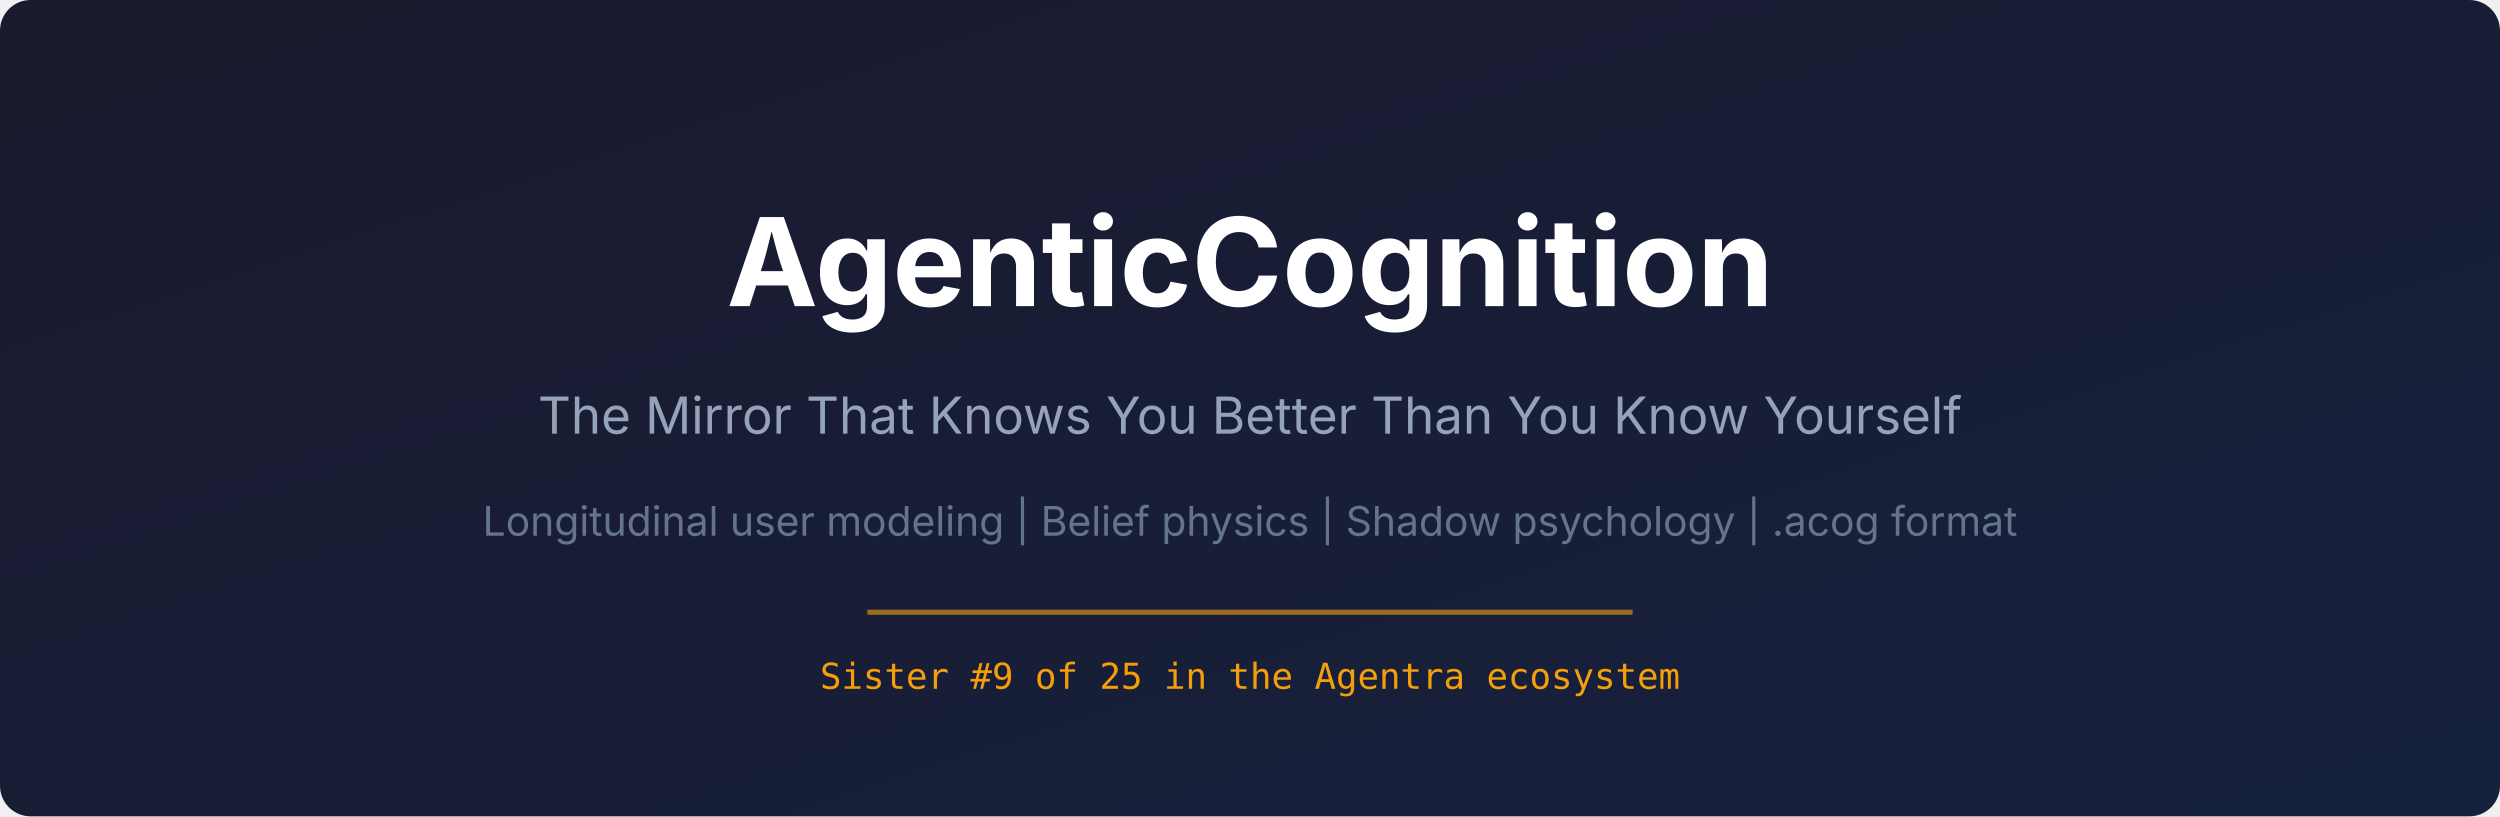
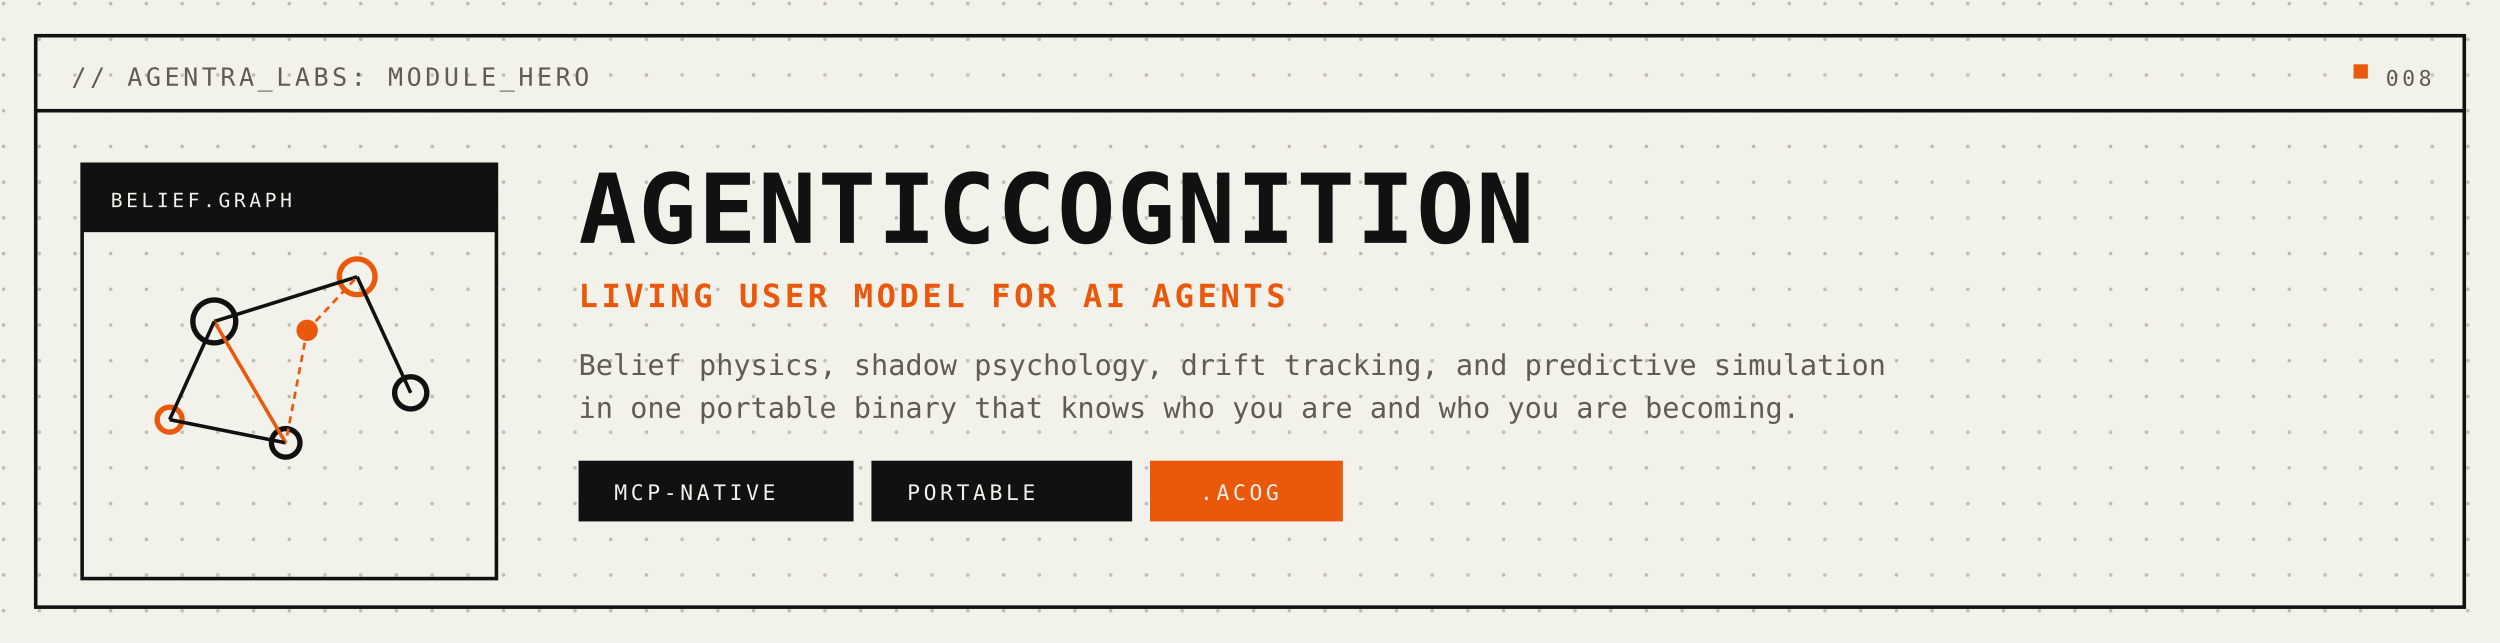
- <svg xmlns="http://www.w3.org/2000/svg" width="980" height="320" viewBox="0 0 980 320">
+ <svg xmlns="http://www.w3.org/2000/svg" viewBox="0 0 1400 360" role="img" aria-label="AgenticCognition GitHub hero pane">
  <defs>
-     <linearGradient id="bg" x1="0%" y1="0%" x2="100%" y2="100%">
-       <stop offset="0%" style="stop-color:#1a1a2e;stop-opacity:1" />
-       <stop offset="100%" style="stop-color:#16213e;stop-opacity:1" />
-     </linearGradient>
+     <pattern id="grid" width="20" height="20" patternUnits="userSpaceOnUse">
+       <circle cx="2" cy="2" r="1" fill="#b8b6ae" />
+     </pattern>
  </defs>
-   <rect width="980" height="320" fill="url(#bg)" rx="12" />
-   <text x="490" y="120" font-family="system-ui, -apple-system, sans-serif" font-size="48" font-weight="700" fill="#ffffff" text-anchor="middle">AgenticCognition</text>
-   <text x="490" y="170" font-family="system-ui, -apple-system, sans-serif" font-size="20" fill="#94a3b8" text-anchor="middle">The Mirror That Knows You Better Than You Know Yourself</text>
-   <text x="490" y="210" font-family="system-ui, -apple-system, sans-serif" font-size="16" fill="#64748b" text-anchor="middle">Longitudinal user modeling | Belief physics | Shadow psychology | .acog format</text>
-   <line x1="340" y1="240" x2="640" y2="240" stroke="#F59E0B" stroke-width="2" opacity="0.6" />
-   <text x="490" y="270" font-family="monospace" font-size="14" fill="#F59E0B" text-anchor="middle">Sister #9 of 25 in the Agentra ecosystem</text>
+   <rect width="1400" height="360" fill="#f2f1ea" />
+   <rect width="1400" height="360" fill="url(#grid)" />
+   <rect x="20" y="20" width="1360" height="320" fill="none" stroke="#111111" stroke-width="2" />
+   <line x1="20" y1="62" x2="1380" y2="62" stroke="#111111" stroke-width="2" />
+   <text x="40" y="48" font-family="'JetBrains Mono', monospace" font-size="14" fill="#5f5c53" letter-spacing="2"> // AGENTRA_LABS: MODULE_HERO</text>
+   <rect x="1318" y="36" width="8" height="8" fill="#ea580c" />
+   <text x="1336" y="48" font-family="'JetBrains Mono', monospace" font-size="12" fill="#5f5c53" letter-spacing="2">008</text>
+   <rect x="46" y="92" width="232" height="232" fill="none" stroke="#111111" stroke-width="2" />
+   <rect x="46" y="92" width="232" height="38" fill="#111111" />
+   <text x="62" y="116" font-family="'JetBrains Mono', monospace" font-size="11" fill="#f2f1ea" letter-spacing="2">BELIEF.GRAPH</text>
+   <circle cx="120" cy="180" r="12" fill="none" stroke="#111111" stroke-width="3" />
+   <circle cx="200" cy="155" r="10" fill="none" stroke="#ea580c" stroke-width="3" />
+   <circle cx="230" cy="220" r="9" fill="none" stroke="#111111" stroke-width="3" />
+   <circle cx="160" cy="248" r="8" fill="none" stroke="#111111" stroke-width="3" />
+   <circle cx="95" cy="235" r="7" fill="none" stroke="#ea580c" stroke-width="3" />
+   <circle cx="172" cy="185" r="6" fill="#ea580c" stroke="none" />
+   <line x1="120" y1="180" x2="200" y2="155" stroke="#111111" stroke-width="2" />
+   <line x1="200" y1="155" x2="230" y2="220" stroke="#111111" stroke-width="2" />
+   <line x1="120" y1="180" x2="160" y2="248" stroke="#ea580c" stroke-width="2" />
+   <line x1="95" y1="235" x2="160" y2="248" stroke="#111111" stroke-width="2" />
+   <line x1="120" y1="180" x2="95" y2="235" stroke="#111111" stroke-width="2" />
+   <line x1="172" y1="185" x2="200" y2="155" stroke="#ea580c" stroke-width="1.5" stroke-dasharray="4 3" />
+   <line x1="172" y1="185" x2="160" y2="248" stroke="#ea580c" stroke-width="1.5" stroke-dasharray="4 3" />
+   <text x="324" y="136" font-family="'JetBrains Mono', monospace" font-size="54" fill="#111111" font-weight="700" letter-spacing="1">AGENTICCOGNITION</text>
+   <text x="324" y="172" font-family="'JetBrains Mono', monospace" font-size="18" fill="#ea580c" font-weight="700" letter-spacing="2">LIVING USER MODEL FOR AI AGENTS</text>
+   <text x="324" y="210" font-family="'JetBrains Mono', monospace" font-size="16" fill="#5f5c53">
+     Belief physics, shadow psychology, drift tracking, and predictive simulation
+   </text>
+   <text x="324" y="234" font-family="'JetBrains Mono', monospace" font-size="16" fill="#5f5c53">
+     in one portable binary that knows who you are and who you are becoming.
+   </text>
+   <rect x="324" y="258" width="154" height="34" fill="#111111" />
+   <text x="344" y="280" font-family="'JetBrains Mono', monospace" font-size="12" fill="#f2f1ea" letter-spacing="2">MCP-NATIVE</text>
+   <rect x="488" y="258" width="146" height="34" fill="#111111" />
+   <text x="508" y="280" font-family="'JetBrains Mono', monospace" font-size="12" fill="#f2f1ea" letter-spacing="2">PORTABLE</text>
+   <rect x="644" y="258" width="108" height="34" fill="#ea580c" />
+   <text x="672" y="280" font-family="'JetBrains Mono', monospace" font-size="12" fill="#f2f1ea" letter-spacing="2">.ACOG</text>
</svg>
